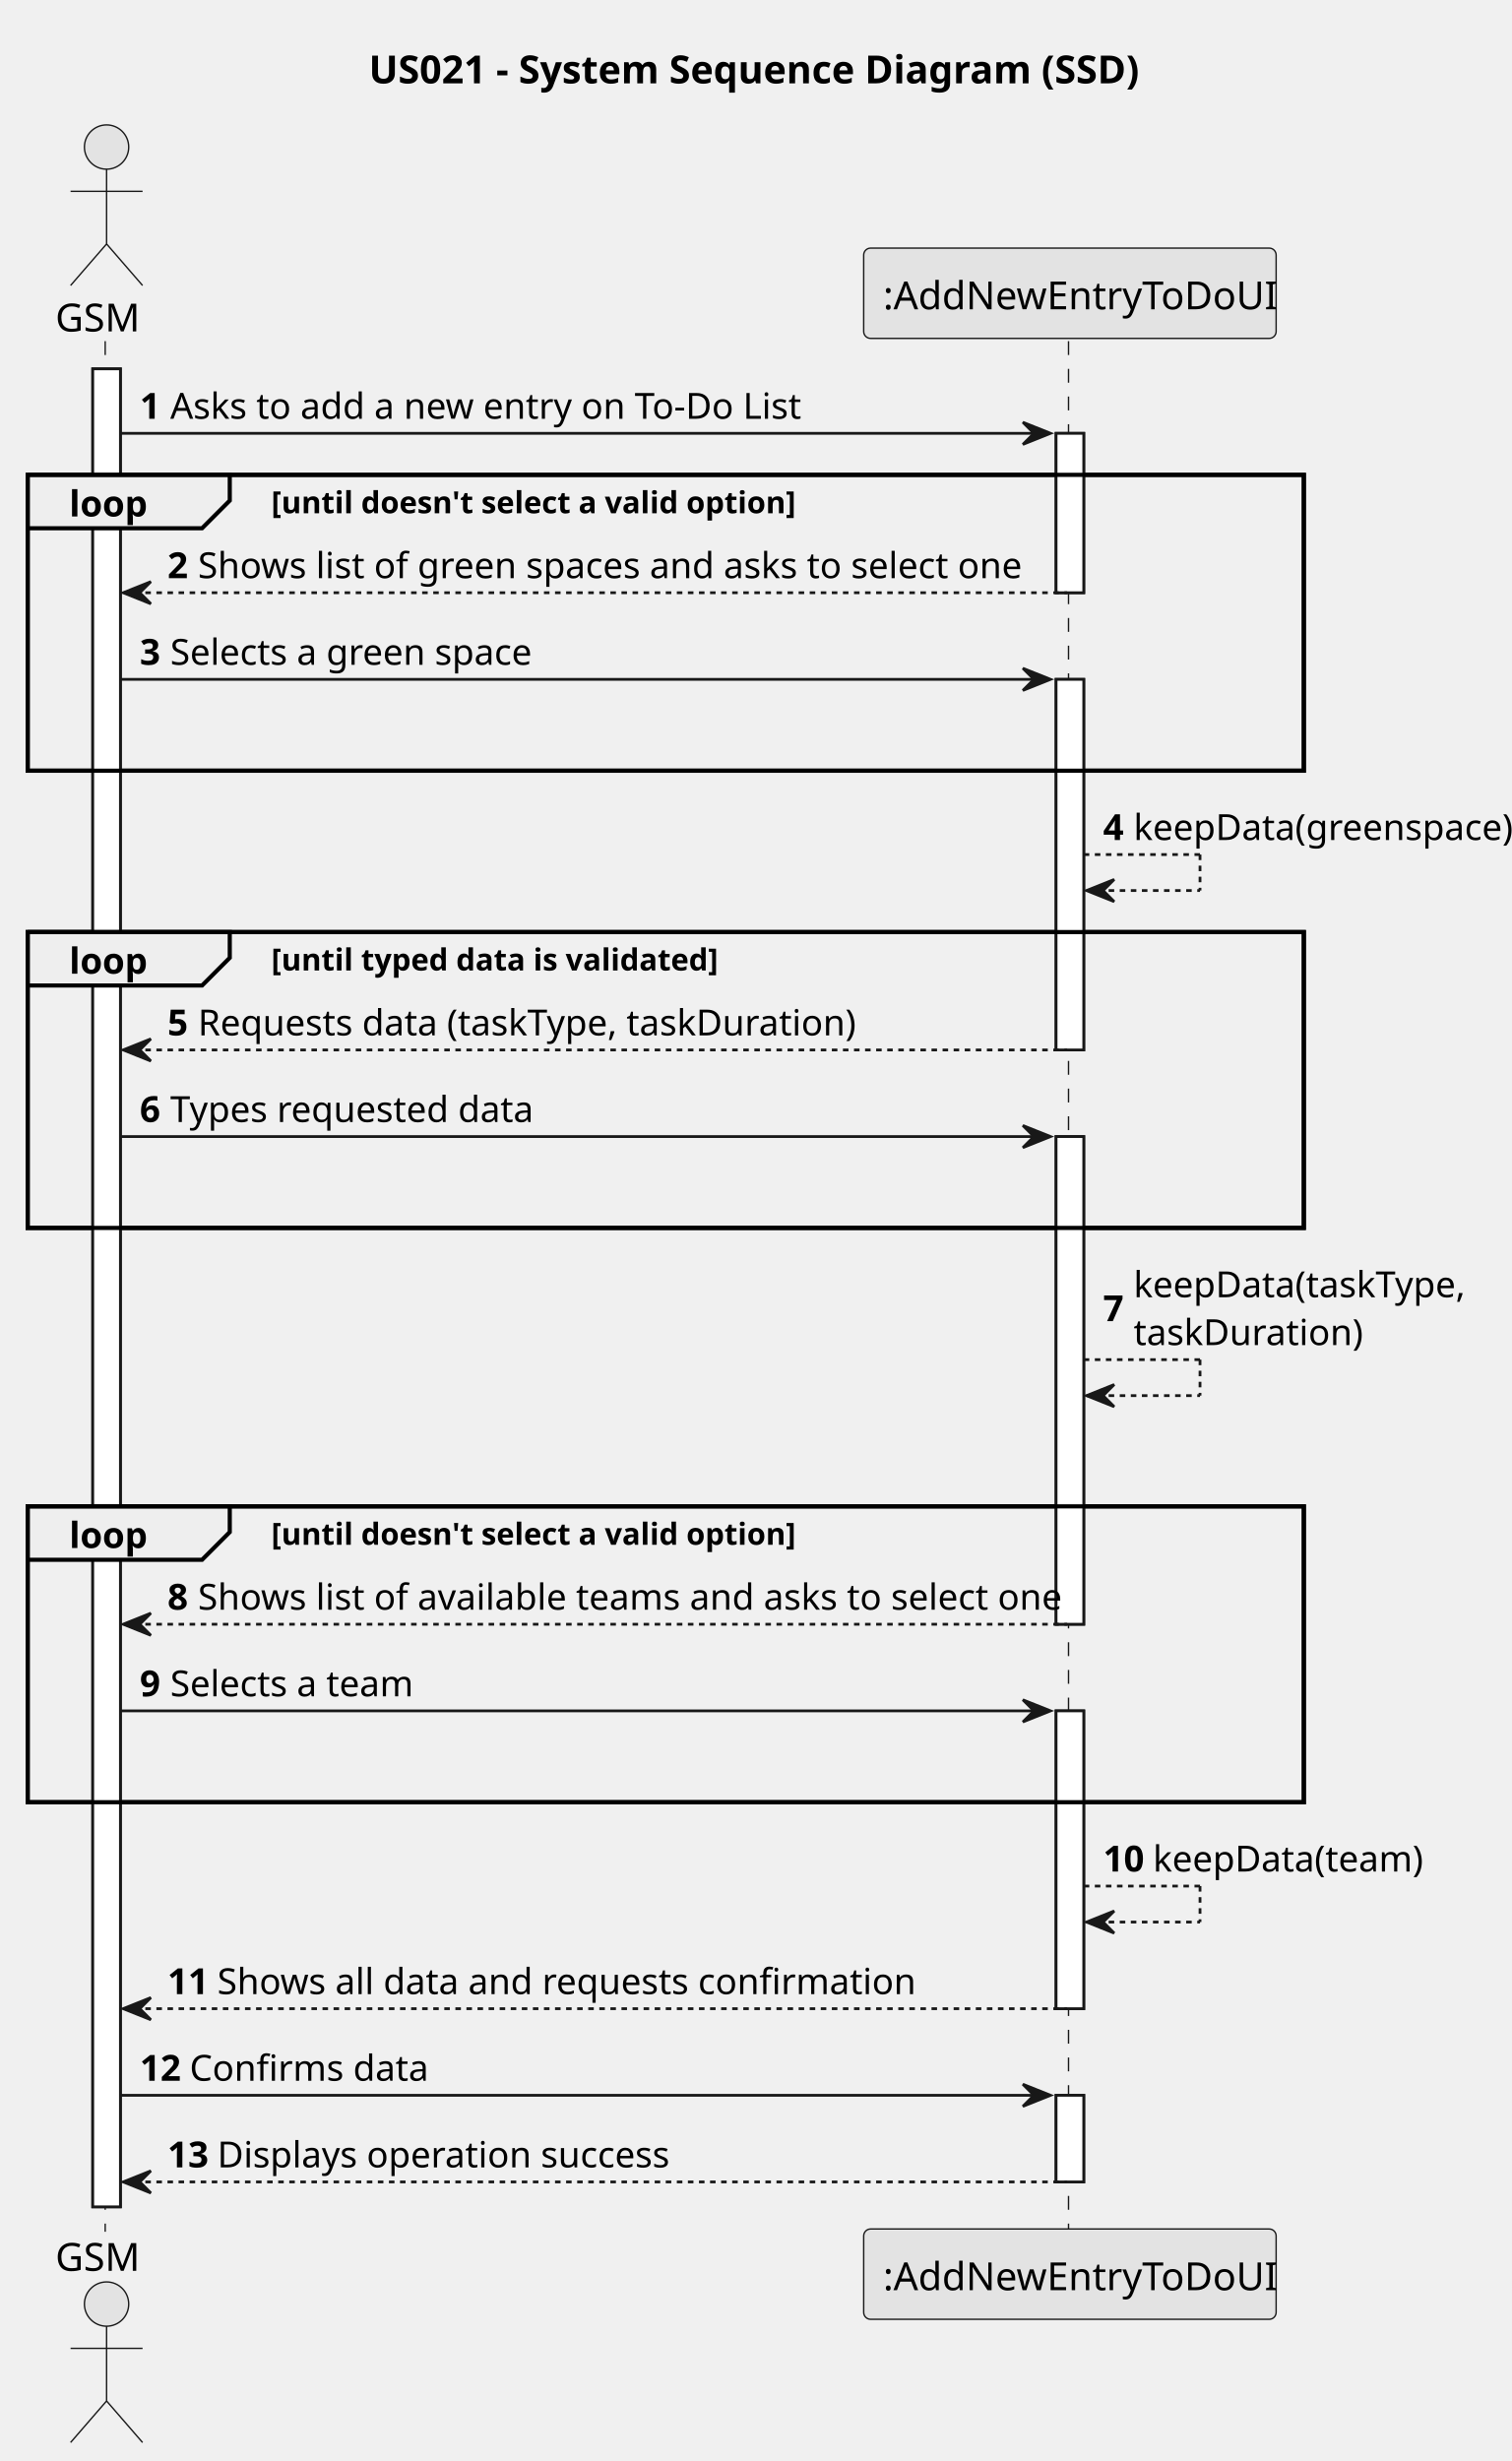
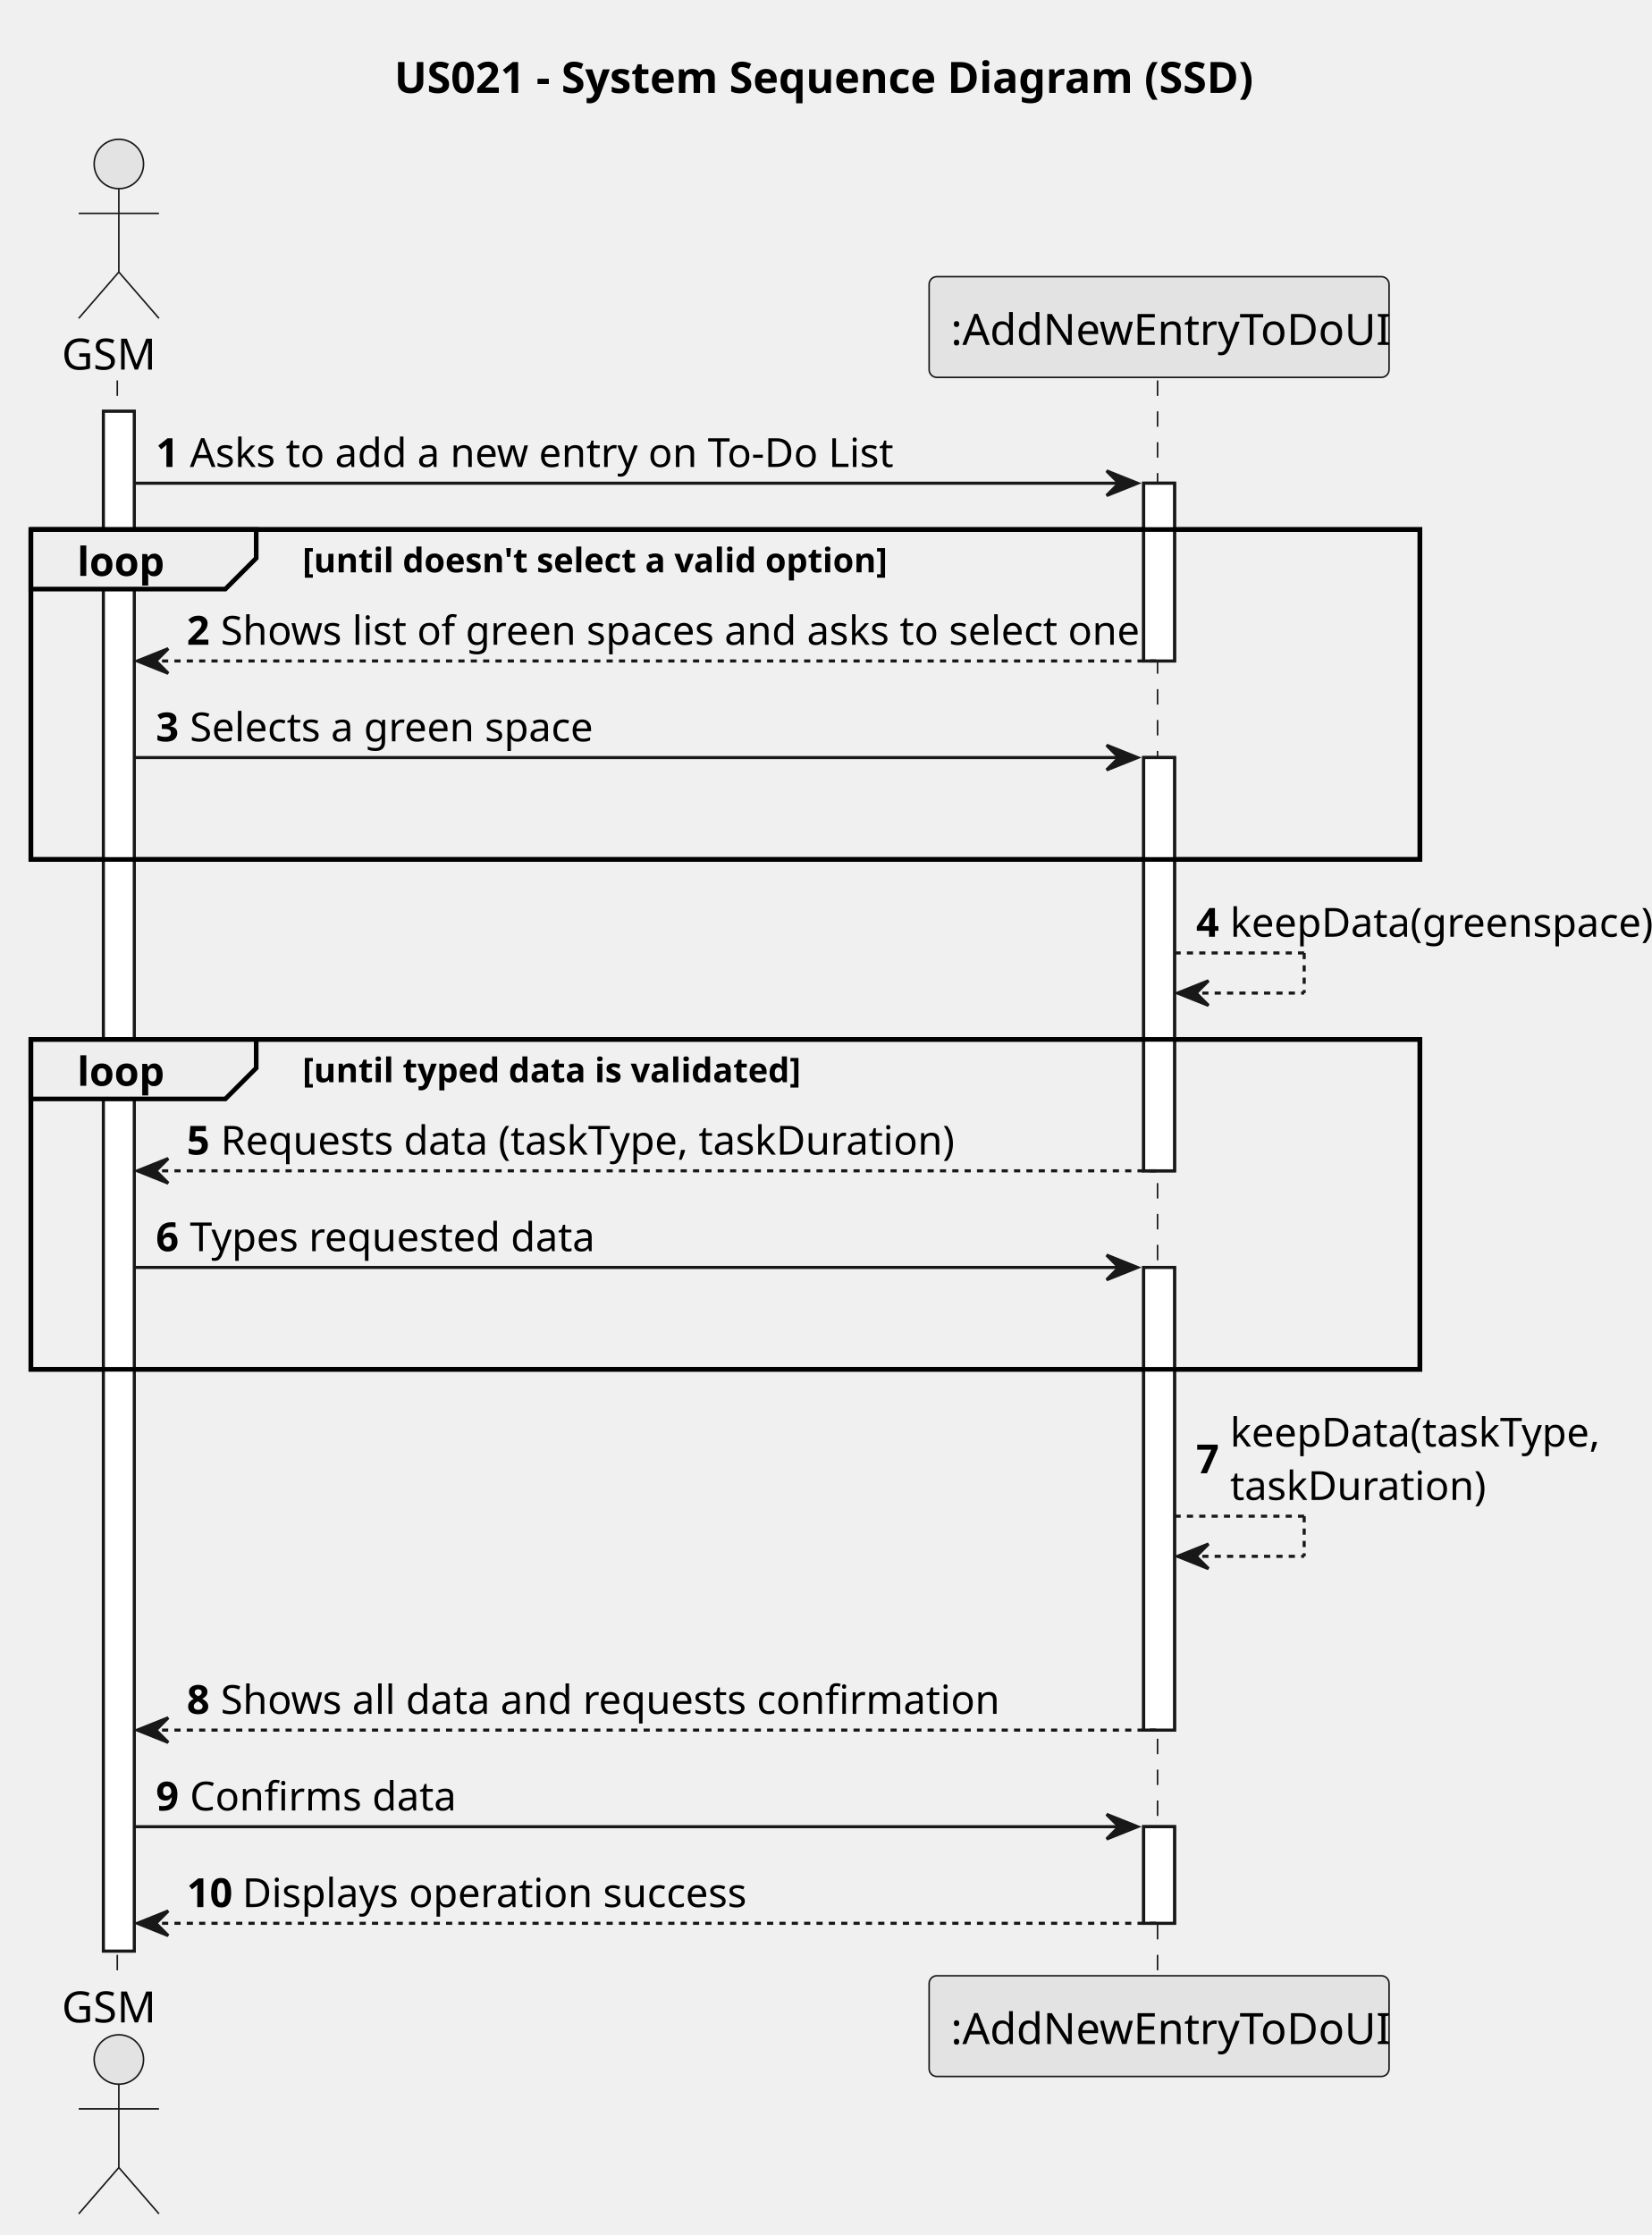
- <svg xmlns="http://www.w3.org/2000/svg" contentStyleType="text/css" height="889px" preserveAspectRatio="none" style="width:546px;height:889px;background:#FFFFFF;" version="1.1" viewBox="0 0 546 889" width="546px" zoomAndPan="magnify">
+ <svg xmlns="http://www.w3.org/2000/svg" contentStyleType="text/css" height="724px" preserveAspectRatio="none" style="width:535px;height:724px;background:#FFFFFF;" version="1.1" viewBox="0 0 535 724" width="535px" zoomAndPan="magnify">
  <defs />
  <g>
-     <text fill="#000000" font-family="sans-serif" font-size="14" font-weight="bold" lengthAdjust="spacing" textLength="284" x="133.25" y="30.107">US021 - System Sequence Diagram (SSD)</text>
-     <rect fill="#FFFFFF" height="663.947" style="stroke:#181818;stroke-width:1.0;" width="10" x="33.5" y="133.242" />
-     <rect fill="#FFFFFF" height="57.582" style="stroke:#181818;stroke-width:1.0;" width="10" x="381.5" y="156.533" />
-     <rect fill="#FFFFFF" height="133.873" style="stroke:#181818;stroke-width:1.0;" width="10" x="381.5" y="245.406" />
-     <rect fill="#FFFFFF" height="176.164" style="stroke:#181818;stroke-width:1.0;" width="10" x="381.5" y="410.57" />
-     <rect fill="#FFFFFF" height="107.582" style="stroke:#181818;stroke-width:1.0;" width="10" x="381.5" y="618.025" />
-     <rect fill="#FFFFFF" height="31.291" style="stroke:#181818;stroke-width:1.0;" width="10" x="381.5" y="756.898" />
-     <rect fill="none" height="106.873" style="stroke:#000000;stroke-width:1.5;" width="461" x="10" y="171.533" />
-     <rect fill="none" height="106.873" style="stroke:#000000;stroke-width:1.5;" width="461" x="10" y="336.697" />
-     <rect fill="none" height="106.873" style="stroke:#000000;stroke-width:1.5;" width="461" x="10" y="544.152" />
-     <line style="stroke:#181818;stroke-width:0.5;stroke-dasharray:5.0,5.0;" x1="38" x2="38" y1="123.242" y2="806.189" />
-     <line style="stroke:#181818;stroke-width:0.5;stroke-dasharray:5.0,5.0;" x1="386" x2="386" y1="123.242" y2="806.189" />
+     <text fill="#000000" font-family="sans-serif" font-size="14" font-weight="bold" lengthAdjust="spacing" textLength="284" x="127.75" y="30.107">US021 - System Sequence Diagram (SSD)</text>
+     <rect fill="#FFFFFF" height="498.783" style="stroke:#181818;stroke-width:1.0;" width="10" x="33.5" y="133.242" />
+     <rect fill="#FFFFFF" height="57.582" style="stroke:#181818;stroke-width:1.0;" width="10" x="370.5" y="156.533" />
+     <rect fill="#FFFFFF" height="133.873" style="stroke:#181818;stroke-width:1.0;" width="10" x="370.5" y="245.406" />
+     <rect fill="#FFFFFF" height="149.873" style="stroke:#181818;stroke-width:1.0;" width="10" x="370.5" y="410.57" />
+     <rect fill="#FFFFFF" height="31.291" style="stroke:#181818;stroke-width:1.0;" width="10" x="370.5" y="591.734" />
+     <rect fill="none" height="106.873" style="stroke:#000000;stroke-width:1.5;" width="450" x="10" y="171.533" />
+     <rect fill="none" height="106.873" style="stroke:#000000;stroke-width:1.5;" width="450" x="10" y="336.697" />
+     <line style="stroke:#181818;stroke-width:0.5;stroke-dasharray:5.0,5.0;" x1="38" x2="38" y1="123.242" y2="641.025" />
+     <line style="stroke:#181818;stroke-width:0.5;stroke-dasharray:5.0,5.0;" x1="375" x2="375" y1="123.242" y2="641.025" />
    <text fill="#000000" font-family="sans-serif" font-size="14" lengthAdjust="spacing" textLength="31" x="20" y="119.728">GSM</text>
    <ellipse cx="38.5" cy="53.121" fill="#E3E3E3" rx="8" ry="8" style="stroke:#181818;stroke-width:0.5;" />
    <path d="M38.5,61.121 L38.5,88.121 M25.5,69.121 L51.5,69.121 M38.5,88.121 L25.5,103.121 M38.5,88.121 L51.5,103.121 " fill="none" style="stroke:#181818;stroke-width:0.5;" />
-     <text fill="#000000" font-family="sans-serif" font-size="14" lengthAdjust="spacing" textLength="31" x="20" y="820.297">GSM</text>
-     <ellipse cx="38.5" cy="832.311" fill="#E3E3E3" rx="8" ry="8" style="stroke:#181818;stroke-width:0.5;" />
-     <path d="M38.5,840.311 L38.5,867.311 M25.5,848.311 L51.5,848.311 M38.5,867.311 L25.5,882.311 M38.5,867.311 L51.5,882.311 " fill="none" style="stroke:#181818;stroke-width:0.5;" />
-     <rect fill="#E3E3E3" height="32.621" rx="2.5" ry="2.5" style="stroke:#181818;stroke-width:0.5;" width="149" x="312" y="89.621" />
-     <text fill="#000000" font-family="sans-serif" font-size="14" lengthAdjust="spacing" textLength="135" x="319" y="111.728">:AddNewEntryToDoUI</text>
-     <rect fill="#E3E3E3" height="32.621" rx="2.5" ry="2.5" style="stroke:#181818;stroke-width:0.5;" width="149" x="312" y="805.189" />
-     <text fill="#000000" font-family="sans-serif" font-size="14" lengthAdjust="spacing" textLength="135" x="319" y="827.297">:AddNewEntryToDoUI</text>
-     <rect fill="#FFFFFF" height="663.947" style="stroke:#181818;stroke-width:1.0;" width="10" x="33.5" y="133.242" />
-     <rect fill="#FFFFFF" height="57.582" style="stroke:#181818;stroke-width:1.0;" width="10" x="381.5" y="156.533" />
-     <rect fill="#FFFFFF" height="133.873" style="stroke:#181818;stroke-width:1.0;" width="10" x="381.5" y="245.406" />
-     <rect fill="#FFFFFF" height="176.164" style="stroke:#181818;stroke-width:1.0;" width="10" x="381.5" y="410.57" />
-     <rect fill="#FFFFFF" height="107.582" style="stroke:#181818;stroke-width:1.0;" width="10" x="381.5" y="618.025" />
-     <rect fill="#FFFFFF" height="31.291" style="stroke:#181818;stroke-width:1.0;" width="10" x="381.5" y="756.898" />
-     <polygon fill="#181818" points="369.5,152.533,379.5,156.533,369.5,160.533,373.5,156.533" style="stroke:#181818;stroke-width:1.0;" />
-     <line style="stroke:#181818;stroke-width:1.0;" x1="43.5" x2="375.5" y1="156.533" y2="156.533" />
+     <text fill="#000000" font-family="sans-serif" font-size="14" lengthAdjust="spacing" textLength="31" x="20" y="655.133">GSM</text>
+     <ellipse cx="38.5" cy="667.146" fill="#E3E3E3" rx="8" ry="8" style="stroke:#181818;stroke-width:0.5;" />
+     <path d="M38.5,675.146 L38.5,702.146 M25.5,683.146 L51.5,683.146 M38.5,702.146 L25.5,717.146 M38.5,702.146 L51.5,717.146 " fill="none" style="stroke:#181818;stroke-width:0.5;" />
+     <rect fill="#E3E3E3" height="32.621" rx="2.5" ry="2.5" style="stroke:#181818;stroke-width:0.5;" width="149" x="301" y="89.621" />
+     <text fill="#000000" font-family="sans-serif" font-size="14" lengthAdjust="spacing" textLength="135" x="308" y="111.728">:AddNewEntryToDoUI</text>
+     <rect fill="#E3E3E3" height="32.621" rx="2.5" ry="2.5" style="stroke:#181818;stroke-width:0.5;" width="149" x="301" y="640.025" />
+     <text fill="#000000" font-family="sans-serif" font-size="14" lengthAdjust="spacing" textLength="135" x="308" y="662.133">:AddNewEntryToDoUI</text>
+     <rect fill="#FFFFFF" height="498.783" style="stroke:#181818;stroke-width:1.0;" width="10" x="33.5" y="133.242" />
+     <rect fill="#FFFFFF" height="57.582" style="stroke:#181818;stroke-width:1.0;" width="10" x="370.5" y="156.533" />
+     <rect fill="#FFFFFF" height="133.873" style="stroke:#181818;stroke-width:1.0;" width="10" x="370.5" y="245.406" />
+     <rect fill="#FFFFFF" height="149.873" style="stroke:#181818;stroke-width:1.0;" width="10" x="370.5" y="410.57" />
+     <rect fill="#FFFFFF" height="31.291" style="stroke:#181818;stroke-width:1.0;" width="10" x="370.5" y="591.734" />
+     <polygon fill="#181818" points="358.5,152.533,368.5,156.533,358.5,160.533,362.5,156.533" style="stroke:#181818;stroke-width:1.0;" />
+     <line style="stroke:#181818;stroke-width:1.0;" x1="43.5" x2="364.5" y1="156.533" y2="156.533" />
    <text fill="#000000" font-family="sans-serif" font-size="13" font-weight="bold" lengthAdjust="spacing" textLength="7" x="50.5" y="151.27">1</text>
    <text fill="#000000" font-family="sans-serif" font-size="13" lengthAdjust="spacing" textLength="222" x="61.5" y="151.27">Asks to add a new entry on To-Do List</text>
    <path d="M10,171.533 L83,171.533 L83,180.824 L73,190.824 L10,190.824 L10,171.533 " fill="#EEEEEE" style="stroke:#000000;stroke-width:1.5;" />
-     <rect fill="none" height="106.873" style="stroke:#000000;stroke-width:1.5;" width="461" x="10" y="171.533" />
+     <rect fill="none" height="106.873" style="stroke:#000000;stroke-width:1.5;" width="450" x="10" y="171.533" />
    <text fill="#000000" font-family="sans-serif" font-size="13" font-weight="bold" lengthAdjust="spacing" textLength="28" x="25" y="186.561">loop</text>
    <text fill="#000000" font-family="sans-serif" font-size="11" font-weight="bold" lengthAdjust="spacing" textLength="189" x="98" y="185.403">[until doesn't select a valid option]</text>
    <polygon fill="#181818" points="54.5,210.115,44.5,214.115,54.5,218.115,50.5,214.115" style="stroke:#181818;stroke-width:1.0;" />
-     <line style="stroke:#181818;stroke-width:1.0;stroke-dasharray:2.0,2.0;" x1="48.5" x2="385.5" y1="214.115" y2="214.115" />
+     <line style="stroke:#181818;stroke-width:1.0;stroke-dasharray:2.0,2.0;" x1="48.5" x2="374.5" y1="214.115" y2="214.115" />
    <text fill="#000000" font-family="sans-serif" font-size="13" font-weight="bold" lengthAdjust="spacing" textLength="7" x="60.5" y="208.852">2</text>
    <text fill="#000000" font-family="sans-serif" font-size="13" lengthAdjust="spacing" textLength="292" x="71.5" y="208.852">Shows list of green spaces and asks to select one</text>
-     <polygon fill="#181818" points="369.5,241.406,379.5,245.406,369.5,249.406,373.5,245.406" style="stroke:#181818;stroke-width:1.0;" />
-     <line style="stroke:#181818;stroke-width:1.0;" x1="43.5" x2="375.5" y1="245.406" y2="245.406" />
+     <polygon fill="#181818" points="358.5,241.406,368.5,245.406,358.5,249.406,362.5,245.406" style="stroke:#181818;stroke-width:1.0;" />
+     <line style="stroke:#181818;stroke-width:1.0;" x1="43.5" x2="364.5" y1="245.406" y2="245.406" />
    <text fill="#000000" font-family="sans-serif" font-size="13" font-weight="bold" lengthAdjust="spacing" textLength="7" x="50.5" y="240.144">3</text>
    <text fill="#000000" font-family="sans-serif" font-size="13" lengthAdjust="spacing" textLength="130" x="61.5" y="240.144">Selects a green space</text>
-     <line style="stroke:#181818;stroke-width:1.0;stroke-dasharray:2.0,2.0;" x1="391.5" x2="433.5" y1="308.697" y2="308.697" />
-     <line style="stroke:#181818;stroke-width:1.0;stroke-dasharray:2.0,2.0;" x1="433.5" x2="433.5" y1="308.697" y2="321.697" />
-     <line style="stroke:#181818;stroke-width:1.0;stroke-dasharray:2.0,2.0;" x1="392.5" x2="433.5" y1="321.697" y2="321.697" />
-     <polygon fill="#181818" points="402.5,317.697,392.5,321.697,402.5,325.697,398.5,321.697" style="stroke:#181818;stroke-width:1.0;" />
-     <text fill="#000000" font-family="sans-serif" font-size="13" font-weight="bold" lengthAdjust="spacing" textLength="7" x="398.5" y="303.435">4</text>
-     <text fill="#000000" font-family="sans-serif" font-size="13" lengthAdjust="spacing" textLength="130" x="409.5" y="303.435">keepData(greenspace)</text>
+     <line style="stroke:#181818;stroke-width:1.0;stroke-dasharray:2.0,2.0;" x1="380.5" x2="422.5" y1="308.697" y2="308.697" />
+     <line style="stroke:#181818;stroke-width:1.0;stroke-dasharray:2.0,2.0;" x1="422.5" x2="422.5" y1="308.697" y2="321.697" />
+     <line style="stroke:#181818;stroke-width:1.0;stroke-dasharray:2.0,2.0;" x1="381.5" x2="422.5" y1="321.697" y2="321.697" />
+     <polygon fill="#181818" points="391.5,317.697,381.5,321.697,391.5,325.697,387.5,321.697" style="stroke:#181818;stroke-width:1.0;" />
+     <text fill="#000000" font-family="sans-serif" font-size="13" font-weight="bold" lengthAdjust="spacing" textLength="7" x="387.5" y="303.435">4</text>
+     <text fill="#000000" font-family="sans-serif" font-size="13" lengthAdjust="spacing" textLength="130" x="398.5" y="303.435">keepData(greenspace)</text>
    <path d="M10,336.697 L83,336.697 L83,345.988 L73,355.988 L10,355.988 L10,336.697 " fill="#EEEEEE" style="stroke:#000000;stroke-width:1.5;" />
-     <rect fill="none" height="106.873" style="stroke:#000000;stroke-width:1.5;" width="461" x="10" y="336.697" />
+     <rect fill="none" height="106.873" style="stroke:#000000;stroke-width:1.5;" width="450" x="10" y="336.697" />
    <text fill="#000000" font-family="sans-serif" font-size="13" font-weight="bold" lengthAdjust="spacing" textLength="28" x="25" y="351.726">loop</text>
    <text fill="#000000" font-family="sans-serif" font-size="11" font-weight="bold" lengthAdjust="spacing" textLength="157" x="98" y="350.567">[until typed data is validated]</text>
    <polygon fill="#181818" points="54.5,375.279,44.5,379.279,54.5,383.279,50.5,379.279" style="stroke:#181818;stroke-width:1.0;" />
-     <line style="stroke:#181818;stroke-width:1.0;stroke-dasharray:2.0,2.0;" x1="48.5" x2="385.5" y1="379.279" y2="379.279" />
+     <line style="stroke:#181818;stroke-width:1.0;stroke-dasharray:2.0,2.0;" x1="48.5" x2="374.5" y1="379.279" y2="379.279" />
    <text fill="#000000" font-family="sans-serif" font-size="13" font-weight="bold" lengthAdjust="spacing" textLength="7" x="60.5" y="374.017">5</text>
    <text fill="#000000" font-family="sans-serif" font-size="13" lengthAdjust="spacing" textLength="230" x="71.5" y="374.017">Requests data (taskType, taskDuration)</text>
-     <polygon fill="#181818" points="369.5,406.57,379.5,410.57,369.5,414.57,373.5,410.57" style="stroke:#181818;stroke-width:1.0;" />
-     <line style="stroke:#181818;stroke-width:1.0;" x1="43.5" x2="375.5" y1="410.57" y2="410.57" />
+     <polygon fill="#181818" points="358.5,406.57,368.5,410.57,358.5,414.57,362.5,410.57" style="stroke:#181818;stroke-width:1.0;" />
+     <line style="stroke:#181818;stroke-width:1.0;" x1="43.5" x2="364.5" y1="410.57" y2="410.57" />
    <text fill="#000000" font-family="sans-serif" font-size="13" font-weight="bold" lengthAdjust="spacing" textLength="7" x="50.5" y="405.308">6</text>
    <text fill="#000000" font-family="sans-serif" font-size="13" lengthAdjust="spacing" textLength="125" x="61.5" y="405.308">Types requested data</text>
-     <line style="stroke:#181818;stroke-width:1.0;stroke-dasharray:2.0,2.0;" x1="391.5" x2="433.5" y1="491.152" y2="491.152" />
-     <line style="stroke:#181818;stroke-width:1.0;stroke-dasharray:2.0,2.0;" x1="433.5" x2="433.5" y1="491.152" y2="504.152" />
-     <line style="stroke:#181818;stroke-width:1.0;stroke-dasharray:2.0,2.0;" x1="392.5" x2="433.5" y1="504.152" y2="504.152" />
-     <polygon fill="#181818" points="402.5,500.152,392.5,504.152,402.5,508.152,398.5,504.152" style="stroke:#181818;stroke-width:1.0;" />
-     <text fill="#000000" font-family="sans-serif" font-size="13" font-weight="bold" lengthAdjust="spacing" textLength="7" x="398.5" y="477.244">7</text>
-     <text fill="#000000" font-family="sans-serif" font-size="13" lengthAdjust="spacing" textLength="116" x="409.5" y="468.599">keepData(taskType,</text>
-     <text fill="#000000" font-family="sans-serif" font-size="13" lengthAdjust="spacing" textLength="77" x="409.5" y="485.89">taskDuration)</text>
-     <path d="M10,544.152 L83,544.152 L83,553.443 L73,563.443 L10,563.443 L10,544.152 " fill="#EEEEEE" style="stroke:#000000;stroke-width:1.5;" />
-     <rect fill="none" height="106.873" style="stroke:#000000;stroke-width:1.5;" width="461" x="10" y="544.152" />
-     <text fill="#000000" font-family="sans-serif" font-size="13" font-weight="bold" lengthAdjust="spacing" textLength="28" x="25" y="559.181">loop</text>
-     <text fill="#000000" font-family="sans-serif" font-size="11" font-weight="bold" lengthAdjust="spacing" textLength="189" x="98" y="558.023">[until doesn't select a valid option]</text>
-     <polygon fill="#181818" points="54.5,582.734,44.5,586.734,54.5,590.734,50.5,586.734" style="stroke:#181818;stroke-width:1.0;" />
-     <line style="stroke:#181818;stroke-width:1.0;stroke-dasharray:2.0,2.0;" x1="48.5" x2="385.5" y1="586.734" y2="586.734" />
-     <text fill="#000000" font-family="sans-serif" font-size="13" font-weight="bold" lengthAdjust="spacing" textLength="7" x="60.5" y="581.472">8</text>
-     <text fill="#000000" font-family="sans-serif" font-size="13" lengthAdjust="spacing" textLength="303" x="71.5" y="581.472">Shows list of available teams and asks to select one</text>
-     <polygon fill="#181818" points="369.5,614.025,379.5,618.025,369.5,622.025,373.5,618.025" style="stroke:#181818;stroke-width:1.0;" />
-     <line style="stroke:#181818;stroke-width:1.0;" x1="43.5" x2="375.5" y1="618.025" y2="618.025" />
-     <text fill="#000000" font-family="sans-serif" font-size="13" font-weight="bold" lengthAdjust="spacing" textLength="7" x="50.5" y="612.763">9</text>
-     <text fill="#000000" font-family="sans-serif" font-size="13" lengthAdjust="spacing" textLength="88" x="61.5" y="612.763">Selects a team</text>
-     <line style="stroke:#181818;stroke-width:1.0;stroke-dasharray:2.0,2.0;" x1="391.5" x2="433.5" y1="681.316" y2="681.316" />
-     <line style="stroke:#181818;stroke-width:1.0;stroke-dasharray:2.0,2.0;" x1="433.5" x2="433.5" y1="681.316" y2="694.316" />
-     <line style="stroke:#181818;stroke-width:1.0;stroke-dasharray:2.0,2.0;" x1="392.5" x2="433.5" y1="694.316" y2="694.316" />
-     <polygon fill="#181818" points="402.5,690.316,392.5,694.316,402.5,698.316,398.5,694.316" style="stroke:#181818;stroke-width:1.0;" />
-     <text fill="#000000" font-family="sans-serif" font-size="13" font-weight="bold" lengthAdjust="spacing" textLength="14" x="398.5" y="676.054">10</text>
-     <text fill="#000000" font-family="sans-serif" font-size="13" lengthAdjust="spacing" textLength="92" x="416.5" y="676.054">keepData(team)</text>
-     <polygon fill="#181818" points="54.5,721.607,44.5,725.607,54.5,729.607,50.5,725.607" style="stroke:#181818;stroke-width:1.0;" />
-     <line style="stroke:#181818;stroke-width:1.0;stroke-dasharray:2.0,2.0;" x1="48.5" x2="385.5" y1="725.607" y2="725.607" />
-     <text fill="#000000" font-family="sans-serif" font-size="13" font-weight="bold" lengthAdjust="spacing" textLength="14" x="60.5" y="720.345">11</text>
-     <text fill="#000000" font-family="sans-serif" font-size="13" lengthAdjust="spacing" textLength="238" x="78.5" y="720.345">Shows all data and requests confirmation</text>
-     <polygon fill="#181818" points="369.5,752.898,379.5,756.898,369.5,760.898,373.5,756.898" style="stroke:#181818;stroke-width:1.0;" />
-     <line style="stroke:#181818;stroke-width:1.0;" x1="43.5" x2="375.5" y1="756.898" y2="756.898" />
-     <text fill="#000000" font-family="sans-serif" font-size="13" font-weight="bold" lengthAdjust="spacing" textLength="14" x="50.5" y="751.636">12</text>
-     <text fill="#000000" font-family="sans-serif" font-size="13" lengthAdjust="spacing" textLength="80" x="68.5" y="751.636">Confirms data</text>
-     <polygon fill="#181818" points="54.5,784.189,44.5,788.189,54.5,792.189,50.5,788.189" style="stroke:#181818;stroke-width:1.0;" />
-     <line style="stroke:#181818;stroke-width:1.0;stroke-dasharray:2.0,2.0;" x1="48.5" x2="385.5" y1="788.189" y2="788.189" />
-     <text fill="#000000" font-family="sans-serif" font-size="13" font-weight="bold" lengthAdjust="spacing" textLength="14" x="60.5" y="782.927">13</text>
-     <text fill="#000000" font-family="sans-serif" font-size="13" lengthAdjust="spacing" textLength="160" x="78.5" y="782.927">Displays operation success</text>
+     <line style="stroke:#181818;stroke-width:1.0;stroke-dasharray:2.0,2.0;" x1="380.5" x2="422.5" y1="491.152" y2="491.152" />
+     <line style="stroke:#181818;stroke-width:1.0;stroke-dasharray:2.0,2.0;" x1="422.5" x2="422.5" y1="491.152" y2="504.152" />
+     <line style="stroke:#181818;stroke-width:1.0;stroke-dasharray:2.0,2.0;" x1="381.5" x2="422.5" y1="504.152" y2="504.152" />
+     <polygon fill="#181818" points="391.5,500.152,381.5,504.152,391.5,508.152,387.5,504.152" style="stroke:#181818;stroke-width:1.0;" />
+     <text fill="#000000" font-family="sans-serif" font-size="13" font-weight="bold" lengthAdjust="spacing" textLength="7" x="387.5" y="477.244">7</text>
+     <text fill="#000000" font-family="sans-serif" font-size="13" lengthAdjust="spacing" textLength="116" x="398.5" y="468.599">keepData(taskType,</text>
+     <text fill="#000000" font-family="sans-serif" font-size="13" lengthAdjust="spacing" textLength="77" x="398.5" y="485.89">taskDuration)</text>
+     <polygon fill="#181818" points="54.5,556.443,44.5,560.443,54.5,564.443,50.5,560.443" style="stroke:#181818;stroke-width:1.0;" />
+     <line style="stroke:#181818;stroke-width:1.0;stroke-dasharray:2.0,2.0;" x1="48.5" x2="374.5" y1="560.443" y2="560.443" />
+     <text fill="#000000" font-family="sans-serif" font-size="13" font-weight="bold" lengthAdjust="spacing" textLength="7" x="60.5" y="555.181">8</text>
+     <text fill="#000000" font-family="sans-serif" font-size="13" lengthAdjust="spacing" textLength="238" x="71.5" y="555.181">Shows all data and requests confirmation</text>
+     <polygon fill="#181818" points="358.5,587.734,368.5,591.734,358.5,595.734,362.5,591.734" style="stroke:#181818;stroke-width:1.0;" />
+     <line style="stroke:#181818;stroke-width:1.0;" x1="43.5" x2="364.5" y1="591.734" y2="591.734" />
+     <text fill="#000000" font-family="sans-serif" font-size="13" font-weight="bold" lengthAdjust="spacing" textLength="7" x="50.5" y="586.472">9</text>
+     <text fill="#000000" font-family="sans-serif" font-size="13" lengthAdjust="spacing" textLength="80" x="61.5" y="586.472">Confirms data</text>
+     <polygon fill="#181818" points="54.5,619.025,44.5,623.025,54.5,627.025,50.5,623.025" style="stroke:#181818;stroke-width:1.0;" />
+     <line style="stroke:#181818;stroke-width:1.0;stroke-dasharray:2.0,2.0;" x1="48.5" x2="374.5" y1="623.025" y2="623.025" />
+     <text fill="#000000" font-family="sans-serif" font-size="13" font-weight="bold" lengthAdjust="spacing" textLength="14" x="60.5" y="617.763">10</text>
+     <text fill="#000000" font-family="sans-serif" font-size="13" lengthAdjust="spacing" textLength="160" x="78.5" y="617.763">Displays operation success</text>
  </g>
</svg>
